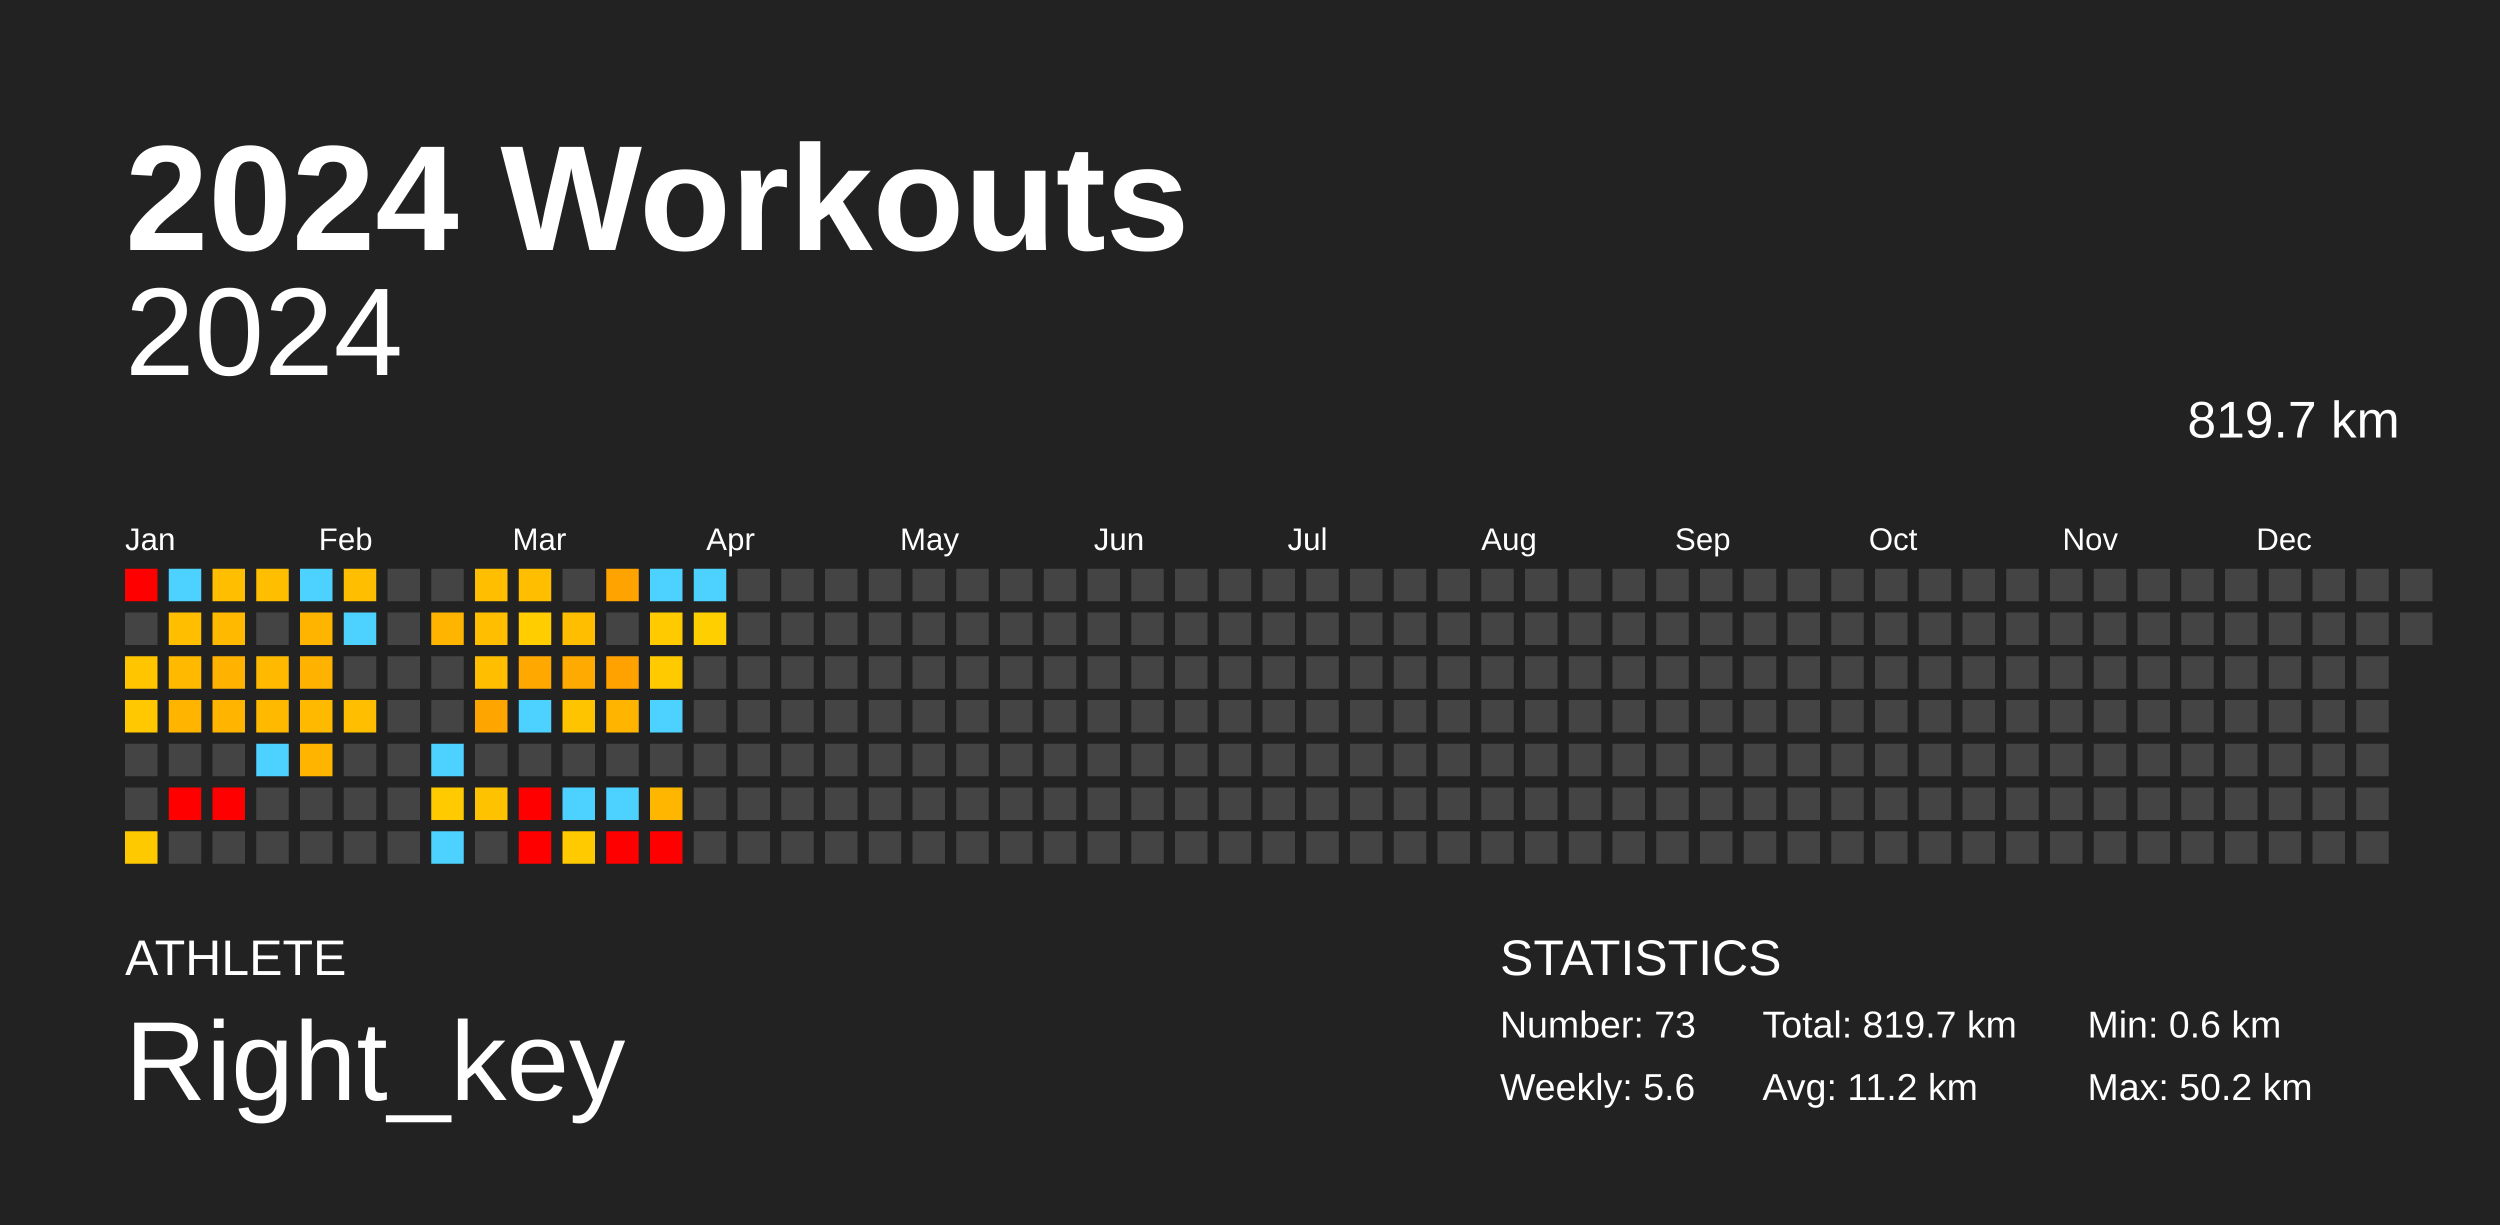
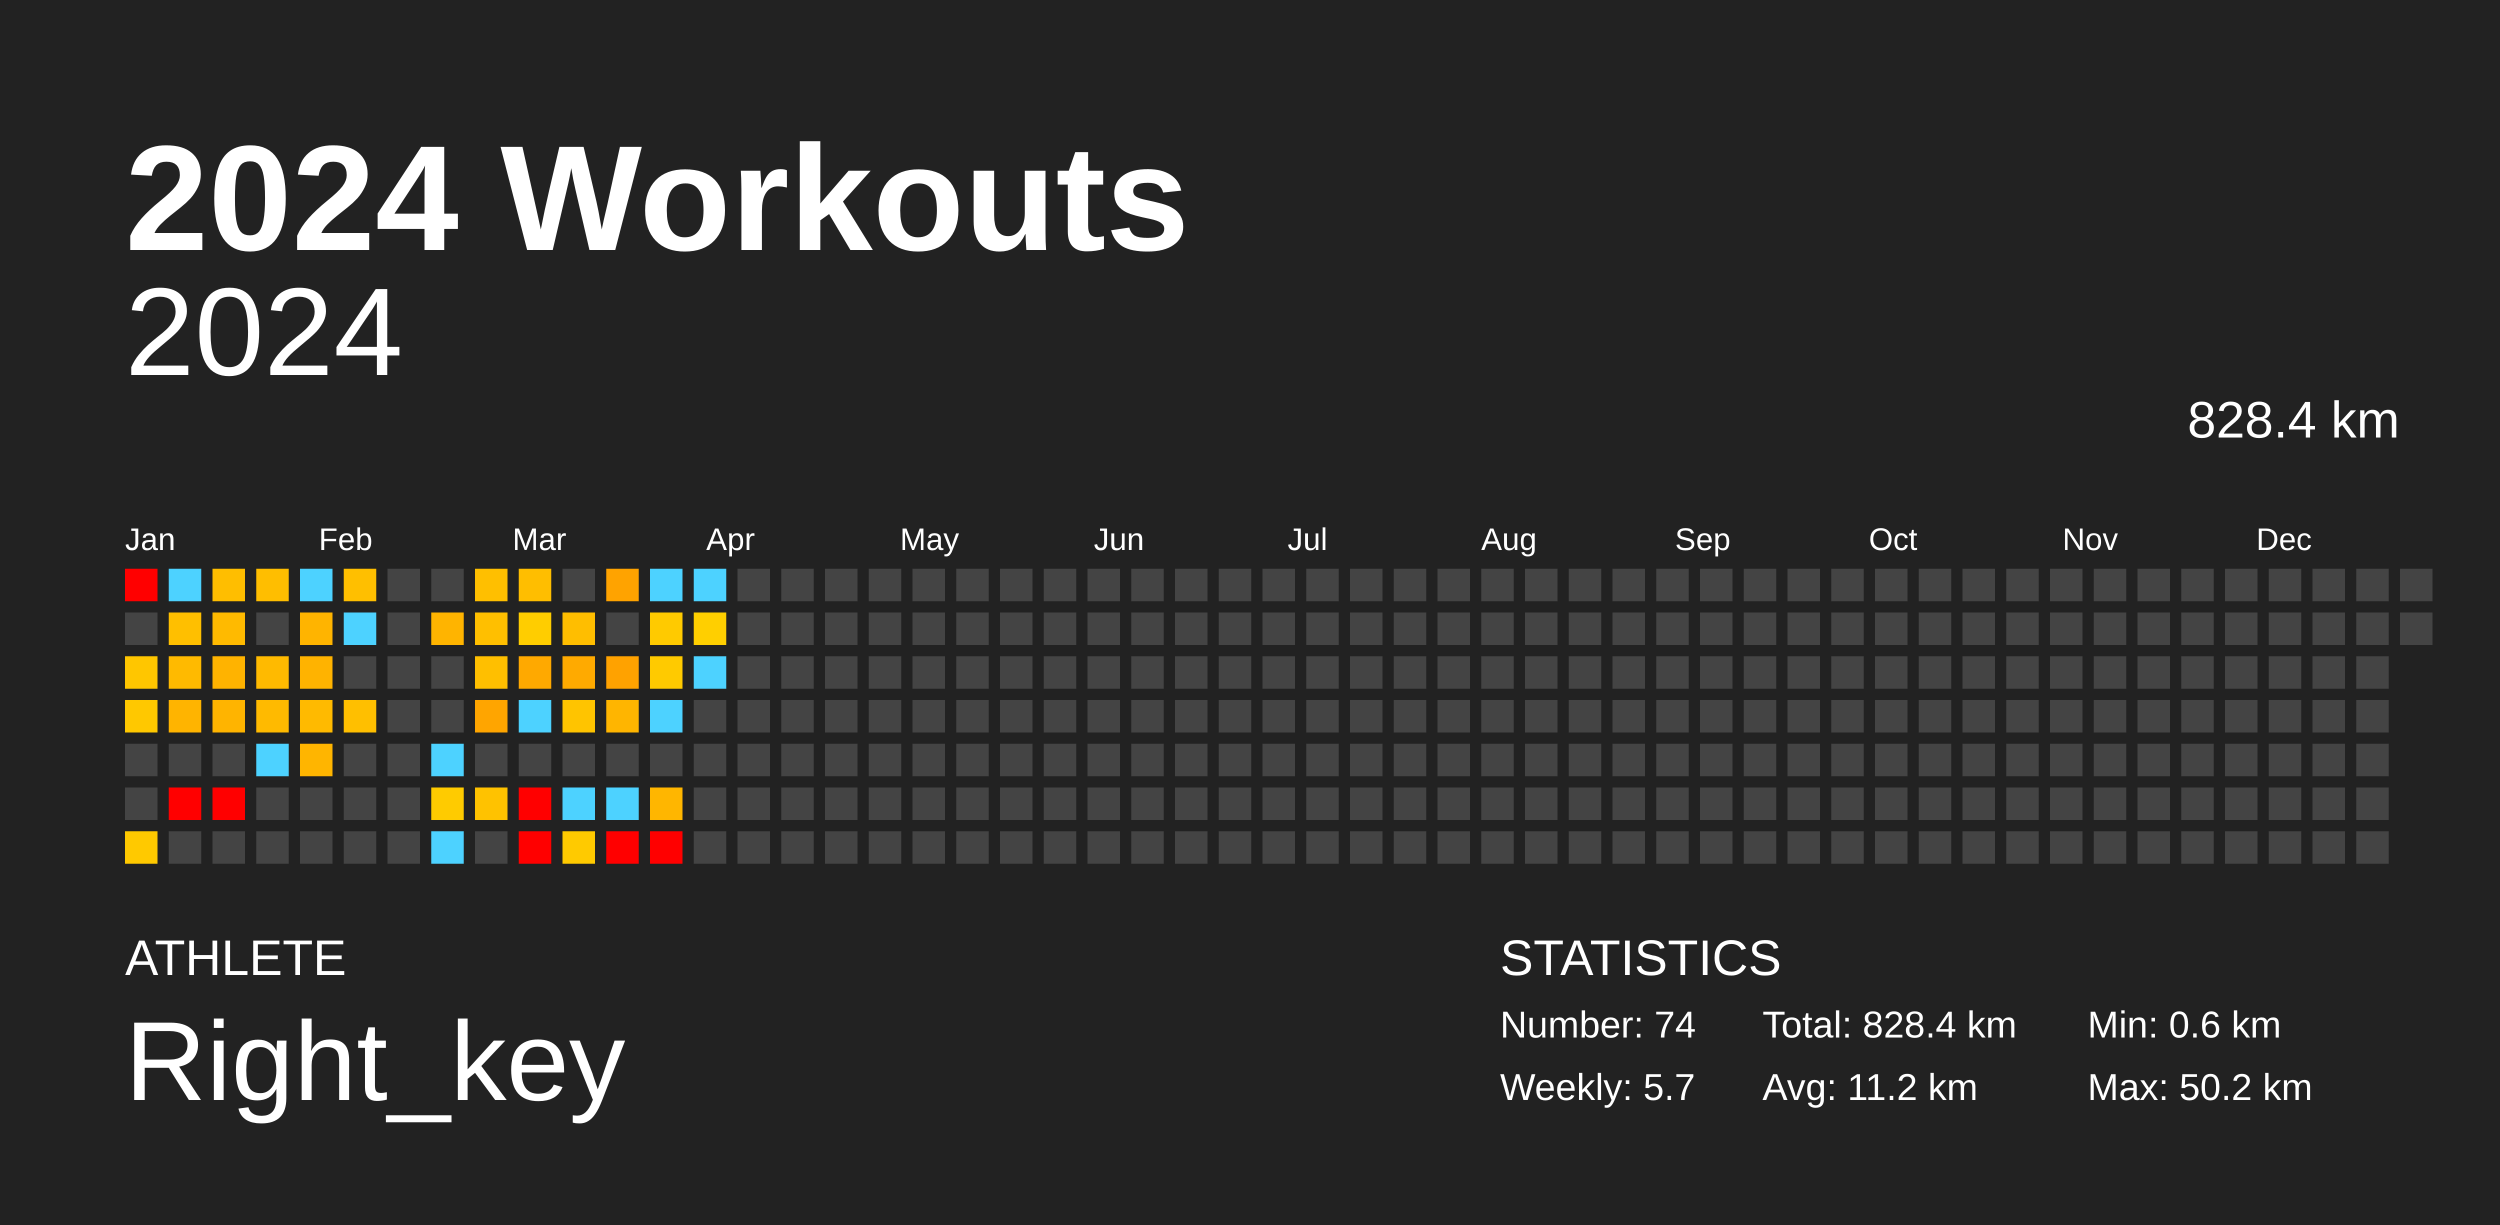
<svg xmlns="http://www.w3.org/2000/svg" baseProfile="full" height="98mm" version="1.1" viewBox="0,0,200,98" width="200mm">
  <defs />
  <rect fill="#222222" height="98" width="200" x="0" y="0" />
  <text fill="#FFFFFF" style="font-size:12px; font-family:Arial; font-weight:bold;" x="10" y="20">2024 Workouts</text>
  <text fill="#FFFFFF" style="font-size:4px; font-family:Arial" x="10" y="78">ATHLETE</text>
  <text fill="#FFFFFF" style="font-size:9px; font-family:Arial" x="10" y="88">Right_key</text>
  <text fill="#FFFFFF" style="font-size:4px; font-family:Arial" x="120" y="78">STATISTICS</text>
-   <text fill="#FFFFFF" style="font-size:3px; font-family:Arial" x="120" y="83">Number: 73</text>
-   <text fill="#FFFFFF" style="font-size:3px; font-family:Arial" x="120" y="88">Weekly: 5.6</text>
-   <text fill="#FFFFFF" style="font-size:3px; font-family:Arial" x="141" y="83">Total: 819.7 km</text>
+   <text fill="#FFFFFF" style="font-size:3px; font-family:Arial" x="120" y="83">Number: 74</text>
+   <text fill="#FFFFFF" style="font-size:3px; font-family:Arial" x="120" y="88">Weekly: 5.7</text>
+   <text fill="#FFFFFF" style="font-size:3px; font-family:Arial" x="141" y="83">Total: 828.4 km</text>
  <text fill="#FFFFFF" style="font-size:3px; font-family:Arial" x="141" y="88">Avg: 11.2 km</text>
  <text fill="#FFFFFF" style="font-size:3px; font-family:Arial" x="167" y="83">Min: 0.6 km</text>
  <text fill="#FFFFFF" style="font-size:3px; font-family:Arial" x="167" y="88">Max: 50.2 km</text>
  <text alignment-baseline="hanging" fill="#FFFFFF" style="font-size:10.0px; font-family:Arial;" x="10" y="30">2024</text>
-   <text alignment-baseline="hanging" fill="#FFFFFF" style="font-size:4.125px; font-family:Arial;" x="175" y="35">819.7 km</text>
+   <text alignment-baseline="hanging" fill="#FFFFFF" style="font-size:4.125px; font-family:Arial;" x="175" y="35">828.4 km</text>
  <text fill="#FFFFFF" style="font-size:2.5px; font-family:Arial" x="10.0" y="44">Jan</text>
  <text fill="#FFFFFF" style="font-size:2.5px; font-family:Arial" x="25.5" y="44">Feb</text>
  <text fill="#FFFFFF" style="font-size:2.5px; font-family:Arial" x="41.0" y="44">Mar</text>
  <text fill="#FFFFFF" style="font-size:2.5px; font-family:Arial" x="56.5" y="44">Apr</text>
  <text fill="#FFFFFF" style="font-size:2.5px; font-family:Arial" x="72.0" y="44">May</text>
  <text fill="#FFFFFF" style="font-size:2.5px; font-family:Arial" x="87.5" y="44">Jun</text>
  <text fill="#FFFFFF" style="font-size:2.5px; font-family:Arial" x="103.0" y="44">Jul</text>
  <text fill="#FFFFFF" style="font-size:2.5px; font-family:Arial" x="118.5" y="44">Aug</text>
  <text fill="#FFFFFF" style="font-size:2.5px; font-family:Arial" x="134.0" y="44">Sep</text>
  <text fill="#FFFFFF" style="font-size:2.5px; font-family:Arial" x="149.5" y="44">Oct</text>
  <text fill="#FFFFFF" style="font-size:2.5px; font-family:Arial" x="165.0" y="44">Nov</text>
  <text fill="#FFFFFF" style="font-size:2.5px; font-family:Arial" x="180.5" y="44">Dec</text>
  <rect fill="red" height="2.6" width="2.6" x="10.0" y="45.5" />
  <rect fill="#444444" height="2.6" width="2.6" x="10.0" y="49.0" />
  <rect fill="#ffc600" height="2.6" width="2.6" x="10.0" y="52.5" />
  <rect fill="#ffc800" height="2.6" width="2.6" x="10.0" y="56.0" />
  <rect fill="#444444" height="2.6" width="2.6" x="10.0" y="59.5" />
  <rect fill="#444444" height="2.6" width="2.6" x="10.0" y="63.0" />
  <rect fill="#ffc900" height="2.6" width="2.6" x="10.0" y="66.5" />
  <rect fill="#4dd2ff" height="2.6" width="2.6" x="13.5" y="45.5" />
  <rect fill="#ffbf00" height="2.6" width="2.6" x="13.5" y="49.0" />
  <rect fill="#ffba00" height="2.6" width="2.6" x="13.5" y="52.5" />
  <rect fill="#ffb400" height="2.6" width="2.6" x="13.5" y="56.0" />
  <rect fill="#444444" height="2.6" width="2.6" x="13.5" y="59.5" />
  <rect fill="red" height="2.6" width="2.6" x="13.5" y="63.0" />
  <rect fill="#444444" height="2.6" width="2.6" x="13.5" y="66.5" />
  <rect fill="#ffbe00" height="2.6" width="2.6" x="17.0" y="45.5" />
  <rect fill="#ffba00" height="2.6" width="2.6" x="17.0" y="49.0" />
  <rect fill="#ffb300" height="2.6" width="2.6" x="17.0" y="52.5" />
  <rect fill="#ffb400" height="2.6" width="2.6" x="17.0" y="56.0" />
  <rect fill="#444444" height="2.6" width="2.6" x="17.0" y="59.5" />
  <rect fill="red" height="2.6" width="2.6" x="17.0" y="63.0" />
  <rect fill="#444444" height="2.6" width="2.6" x="17.0" y="66.5" />
  <rect fill="#ffbe00" height="2.6" width="2.6" x="20.5" y="45.5" />
  <rect fill="#444444" height="2.6" width="2.6" x="20.5" y="49.0" />
  <rect fill="#ffba00" height="2.6" width="2.6" x="20.5" y="52.5" />
  <rect fill="#ffba00" height="2.6" width="2.6" x="20.5" y="56.0" />
  <rect fill="#4dd2ff" height="2.6" width="2.6" x="20.5" y="59.5" />
  <rect fill="#444444" height="2.6" width="2.6" x="20.5" y="63.0" />
  <rect fill="#444444" height="2.6" width="2.6" x="20.5" y="66.5" />
  <rect fill="#4dd2ff" height="2.6" width="2.6" x="24.0" y="45.5" />
  <rect fill="#ffb400" height="2.6" width="2.6" x="24.0" y="49.0" />
  <rect fill="#ffb300" height="2.6" width="2.6" x="24.0" y="52.5" />
  <rect fill="#ffba00" height="2.6" width="2.6" x="24.0" y="56.0" />
  <rect fill="#ffb500" height="2.6" width="2.6" x="24.0" y="59.5" />
  <rect fill="#444444" height="2.6" width="2.6" x="24.0" y="63.0" />
  <rect fill="#444444" height="2.6" width="2.6" x="24.0" y="66.5" />
  <rect fill="#ffbf00" height="2.6" width="2.6" x="27.5" y="45.5" />
  <rect fill="#4dd2ff" height="2.6" width="2.6" x="27.5" y="49.0" />
  <rect fill="#444444" height="2.6" width="2.6" x="27.5" y="52.5" />
  <rect fill="#ffbf00" height="2.6" width="2.6" x="27.5" y="56.0" />
  <rect fill="#444444" height="2.6" width="2.6" x="27.5" y="59.5" />
  <rect fill="#444444" height="2.6" width="2.6" x="27.5" y="63.0" />
  <rect fill="#444444" height="2.6" width="2.6" x="27.5" y="66.5" />
  <rect fill="#444444" height="2.6" width="2.6" x="31.0" y="45.5" />
  <rect fill="#444444" height="2.6" width="2.6" x="31.0" y="49.0" />
  <rect fill="#444444" height="2.6" width="2.6" x="31.0" y="52.5" />
  <rect fill="#444444" height="2.6" width="2.6" x="31.0" y="56.0" />
  <rect fill="#444444" height="2.6" width="2.6" x="31.0" y="59.5" />
  <rect fill="#444444" height="2.6" width="2.6" x="31.0" y="63.0" />
  <rect fill="#444444" height="2.6" width="2.6" x="31.0" y="66.5" />
  <rect fill="#444444" height="2.6" width="2.6" x="34.5" y="45.5" />
  <rect fill="#ffb400" height="2.6" width="2.6" x="34.5" y="49.0" />
  <rect fill="#444444" height="2.6" width="2.6" x="34.5" y="52.5" />
  <rect fill="#444444" height="2.6" width="2.6" x="34.5" y="56.0" />
  <rect fill="#4dd2ff" height="2.6" width="2.6" x="34.5" y="59.5" />
  <rect fill="#ffcb00" height="2.6" width="2.6" x="34.5" y="63.0" />
  <rect fill="#4dd2ff" height="2.6" width="2.6" x="34.5" y="66.5" />
  <rect fill="#ffbf00" height="2.6" width="2.6" x="38.0" y="45.5" />
  <rect fill="#ffbf00" height="2.6" width="2.6" x="38.0" y="49.0" />
  <rect fill="#ffbf00" height="2.6" width="2.6" x="38.0" y="52.5" />
  <rect fill="#ffa500" height="2.6" width="2.6" x="38.0" y="56.0" />
  <rect fill="#444444" height="2.6" width="2.6" x="38.0" y="59.5" />
  <rect fill="#ffc200" height="2.6" width="2.6" x="38.0" y="63.0" />
  <rect fill="#444444" height="2.6" width="2.6" x="38.0" y="66.5" />
  <rect fill="#ffbe00" height="2.6" width="2.6" x="41.5" y="45.5" />
  <rect fill="#ffcd00" height="2.6" width="2.6" x="41.5" y="49.0" />
  <rect fill="#ffa900" height="2.6" width="2.6" x="41.5" y="52.5" />
  <rect fill="#4dd2ff" height="2.6" width="2.6" x="41.5" y="56.0" />
  <rect fill="#444444" height="2.6" width="2.6" x="41.5" y="59.5" />
  <rect fill="red" height="2.6" width="2.6" x="41.5" y="63.0" />
  <rect fill="red" height="2.6" width="2.6" x="41.5" y="66.5" />
  <rect fill="#444444" height="2.6" width="2.6" x="45.0" y="45.5" />
  <rect fill="#ffbe00" height="2.6" width="2.6" x="45.0" y="49.0" />
  <rect fill="#ffaa00" height="2.6" width="2.6" x="45.0" y="52.5" />
  <rect fill="#ffc400" height="2.6" width="2.6" x="45.0" y="56.0" />
  <rect fill="#444444" height="2.6" width="2.6" x="45.0" y="59.5" />
  <rect fill="#4dd2ff" height="2.6" width="2.6" x="45.0" y="63.0" />
  <rect fill="#ffca00" height="2.6" width="2.6" x="45.0" y="66.5" />
  <rect fill="#ffa300" height="2.6" width="2.6" x="48.5" y="45.5" />
  <rect fill="#444444" height="2.6" width="2.6" x="48.5" y="49.0" />
  <rect fill="#ffa200" height="2.6" width="2.6" x="48.5" y="52.5" />
  <rect fill="#ffb500" height="2.6" width="2.6" x="48.5" y="56.0" />
  <rect fill="#444444" height="2.6" width="2.6" x="48.5" y="59.5" />
  <rect fill="#4dd2ff" height="2.6" width="2.6" x="48.5" y="63.0" />
  <rect fill="red" height="2.6" width="2.6" x="48.5" y="66.5" />
  <rect fill="#4dd2ff" height="2.6" width="2.6" x="52.0" y="45.5" />
  <rect fill="#ffca00" height="2.6" width="2.6" x="52.0" y="49.0" />
  <rect fill="#ffca00" height="2.6" width="2.6" x="52.0" y="52.5" />
  <rect fill="#4dd2ff" height="2.6" width="2.6" x="52.0" y="56.0" />
  <rect fill="#444444" height="2.6" width="2.6" x="52.0" y="59.5" />
  <rect fill="#ffb600" height="2.6" width="2.6" x="52.0" y="63.0" />
  <rect fill="red" height="2.6" width="2.6" x="52.0" y="66.5" />
  <rect fill="#4dd2ff" height="2.6" width="2.6" x="55.5" y="45.5" />
  <rect fill="#ffcf00" height="2.6" width="2.6" x="55.5" y="49.0" />
-   <rect fill="#444444" height="2.6" width="2.6" x="55.5" y="52.5" />
+   <rect fill="#4dd2ff" height="2.6" width="2.6" x="55.5" y="52.5" />
  <rect fill="#444444" height="2.6" width="2.6" x="55.5" y="56.0" />
  <rect fill="#444444" height="2.6" width="2.6" x="55.5" y="59.5" />
  <rect fill="#444444" height="2.6" width="2.6" x="55.5" y="63.0" />
  <rect fill="#444444" height="2.6" width="2.6" x="55.5" y="66.5" />
  <rect fill="#444444" height="2.6" width="2.6" x="59.0" y="45.5" />
  <rect fill="#444444" height="2.6" width="2.6" x="59.0" y="49.0" />
  <rect fill="#444444" height="2.6" width="2.6" x="59.0" y="52.5" />
  <rect fill="#444444" height="2.6" width="2.6" x="59.0" y="56.0" />
  <rect fill="#444444" height="2.6" width="2.6" x="59.0" y="59.5" />
  <rect fill="#444444" height="2.6" width="2.6" x="59.0" y="63.0" />
  <rect fill="#444444" height="2.6" width="2.6" x="59.0" y="66.5" />
  <rect fill="#444444" height="2.6" width="2.6" x="62.5" y="45.5" />
  <rect fill="#444444" height="2.6" width="2.6" x="62.5" y="49.0" />
  <rect fill="#444444" height="2.6" width="2.6" x="62.5" y="52.5" />
  <rect fill="#444444" height="2.6" width="2.6" x="62.5" y="56.0" />
  <rect fill="#444444" height="2.6" width="2.6" x="62.5" y="59.5" />
  <rect fill="#444444" height="2.6" width="2.6" x="62.5" y="63.0" />
  <rect fill="#444444" height="2.6" width="2.6" x="62.5" y="66.5" />
  <rect fill="#444444" height="2.6" width="2.6" x="66.0" y="45.5" />
  <rect fill="#444444" height="2.6" width="2.6" x="66.0" y="49.0" />
  <rect fill="#444444" height="2.6" width="2.6" x="66.0" y="52.5" />
  <rect fill="#444444" height="2.6" width="2.6" x="66.0" y="56.0" />
  <rect fill="#444444" height="2.6" width="2.6" x="66.0" y="59.5" />
  <rect fill="#444444" height="2.6" width="2.6" x="66.0" y="63.0" />
  <rect fill="#444444" height="2.6" width="2.6" x="66.0" y="66.5" />
  <rect fill="#444444" height="2.6" width="2.6" x="69.5" y="45.5" />
  <rect fill="#444444" height="2.6" width="2.6" x="69.5" y="49.0" />
  <rect fill="#444444" height="2.6" width="2.6" x="69.5" y="52.5" />
  <rect fill="#444444" height="2.6" width="2.6" x="69.5" y="56.0" />
  <rect fill="#444444" height="2.6" width="2.6" x="69.5" y="59.5" />
  <rect fill="#444444" height="2.6" width="2.6" x="69.5" y="63.0" />
  <rect fill="#444444" height="2.6" width="2.6" x="69.5" y="66.5" />
  <rect fill="#444444" height="2.6" width="2.6" x="73.0" y="45.5" />
  <rect fill="#444444" height="2.6" width="2.6" x="73.0" y="49.0" />
  <rect fill="#444444" height="2.6" width="2.6" x="73.0" y="52.5" />
  <rect fill="#444444" height="2.6" width="2.6" x="73.0" y="56.0" />
  <rect fill="#444444" height="2.6" width="2.6" x="73.0" y="59.5" />
  <rect fill="#444444" height="2.6" width="2.6" x="73.0" y="63.0" />
  <rect fill="#444444" height="2.6" width="2.6" x="73.0" y="66.5" />
  <rect fill="#444444" height="2.6" width="2.6" x="76.5" y="45.5" />
  <rect fill="#444444" height="2.6" width="2.6" x="76.5" y="49.0" />
  <rect fill="#444444" height="2.6" width="2.6" x="76.5" y="52.5" />
  <rect fill="#444444" height="2.6" width="2.6" x="76.5" y="56.0" />
  <rect fill="#444444" height="2.6" width="2.6" x="76.5" y="59.5" />
  <rect fill="#444444" height="2.6" width="2.6" x="76.5" y="63.0" />
  <rect fill="#444444" height="2.6" width="2.6" x="76.5" y="66.5" />
  <rect fill="#444444" height="2.6" width="2.6" x="80.0" y="45.5" />
  <rect fill="#444444" height="2.6" width="2.6" x="80.0" y="49.0" />
  <rect fill="#444444" height="2.6" width="2.6" x="80.0" y="52.5" />
  <rect fill="#444444" height="2.6" width="2.6" x="80.0" y="56.0" />
  <rect fill="#444444" height="2.6" width="2.6" x="80.0" y="59.5" />
  <rect fill="#444444" height="2.6" width="2.6" x="80.0" y="63.0" />
  <rect fill="#444444" height="2.6" width="2.6" x="80.0" y="66.5" />
  <rect fill="#444444" height="2.6" width="2.6" x="83.5" y="45.5" />
  <rect fill="#444444" height="2.6" width="2.6" x="83.5" y="49.0" />
  <rect fill="#444444" height="2.6" width="2.6" x="83.5" y="52.5" />
  <rect fill="#444444" height="2.6" width="2.6" x="83.5" y="56.0" />
  <rect fill="#444444" height="2.6" width="2.6" x="83.5" y="59.5" />
  <rect fill="#444444" height="2.6" width="2.6" x="83.5" y="63.0" />
  <rect fill="#444444" height="2.6" width="2.6" x="83.5" y="66.5" />
  <rect fill="#444444" height="2.6" width="2.6" x="87.0" y="45.5" />
  <rect fill="#444444" height="2.6" width="2.6" x="87.0" y="49.0" />
  <rect fill="#444444" height="2.6" width="2.6" x="87.0" y="52.5" />
  <rect fill="#444444" height="2.6" width="2.6" x="87.0" y="56.0" />
  <rect fill="#444444" height="2.6" width="2.6" x="87.0" y="59.5" />
  <rect fill="#444444" height="2.6" width="2.6" x="87.0" y="63.0" />
  <rect fill="#444444" height="2.6" width="2.6" x="87.0" y="66.5" />
  <rect fill="#444444" height="2.6" width="2.6" x="90.5" y="45.5" />
  <rect fill="#444444" height="2.6" width="2.6" x="90.5" y="49.0" />
  <rect fill="#444444" height="2.6" width="2.6" x="90.5" y="52.5" />
  <rect fill="#444444" height="2.6" width="2.6" x="90.5" y="56.0" />
  <rect fill="#444444" height="2.6" width="2.6" x="90.5" y="59.5" />
  <rect fill="#444444" height="2.6" width="2.6" x="90.5" y="63.0" />
  <rect fill="#444444" height="2.6" width="2.6" x="90.5" y="66.5" />
  <rect fill="#444444" height="2.6" width="2.6" x="94.0" y="45.5" />
  <rect fill="#444444" height="2.6" width="2.6" x="94.0" y="49.0" />
  <rect fill="#444444" height="2.6" width="2.6" x="94.0" y="52.5" />
  <rect fill="#444444" height="2.6" width="2.6" x="94.0" y="56.0" />
  <rect fill="#444444" height="2.6" width="2.6" x="94.0" y="59.5" />
  <rect fill="#444444" height="2.6" width="2.6" x="94.0" y="63.0" />
  <rect fill="#444444" height="2.6" width="2.6" x="94.0" y="66.5" />
  <rect fill="#444444" height="2.6" width="2.6" x="97.5" y="45.5" />
  <rect fill="#444444" height="2.6" width="2.6" x="97.5" y="49.0" />
  <rect fill="#444444" height="2.6" width="2.6" x="97.5" y="52.5" />
  <rect fill="#444444" height="2.6" width="2.6" x="97.5" y="56.0" />
  <rect fill="#444444" height="2.6" width="2.6" x="97.5" y="59.5" />
  <rect fill="#444444" height="2.6" width="2.6" x="97.5" y="63.0" />
  <rect fill="#444444" height="2.6" width="2.6" x="97.5" y="66.5" />
  <rect fill="#444444" height="2.6" width="2.6" x="101.0" y="45.5" />
  <rect fill="#444444" height="2.6" width="2.6" x="101.0" y="49.0" />
  <rect fill="#444444" height="2.6" width="2.6" x="101.0" y="52.5" />
  <rect fill="#444444" height="2.6" width="2.6" x="101.0" y="56.0" />
  <rect fill="#444444" height="2.6" width="2.6" x="101.0" y="59.5" />
  <rect fill="#444444" height="2.6" width="2.6" x="101.0" y="63.0" />
  <rect fill="#444444" height="2.6" width="2.6" x="101.0" y="66.5" />
  <rect fill="#444444" height="2.6" width="2.6" x="104.5" y="45.5" />
  <rect fill="#444444" height="2.6" width="2.6" x="104.5" y="49.0" />
  <rect fill="#444444" height="2.6" width="2.6" x="104.5" y="52.5" />
  <rect fill="#444444" height="2.6" width="2.6" x="104.5" y="56.0" />
  <rect fill="#444444" height="2.6" width="2.6" x="104.5" y="59.5" />
  <rect fill="#444444" height="2.6" width="2.6" x="104.5" y="63.0" />
  <rect fill="#444444" height="2.6" width="2.6" x="104.5" y="66.5" />
  <rect fill="#444444" height="2.6" width="2.6" x="108.0" y="45.5" />
  <rect fill="#444444" height="2.6" width="2.6" x="108.0" y="49.0" />
  <rect fill="#444444" height="2.6" width="2.6" x="108.0" y="52.5" />
  <rect fill="#444444" height="2.6" width="2.6" x="108.0" y="56.0" />
  <rect fill="#444444" height="2.6" width="2.6" x="108.0" y="59.5" />
  <rect fill="#444444" height="2.6" width="2.6" x="108.0" y="63.0" />
  <rect fill="#444444" height="2.6" width="2.6" x="108.0" y="66.5" />
  <rect fill="#444444" height="2.6" width="2.6" x="111.5" y="45.5" />
  <rect fill="#444444" height="2.6" width="2.6" x="111.5" y="49.0" />
  <rect fill="#444444" height="2.6" width="2.6" x="111.5" y="52.5" />
  <rect fill="#444444" height="2.6" width="2.6" x="111.5" y="56.0" />
  <rect fill="#444444" height="2.6" width="2.6" x="111.5" y="59.5" />
  <rect fill="#444444" height="2.6" width="2.6" x="111.5" y="63.0" />
  <rect fill="#444444" height="2.6" width="2.6" x="111.5" y="66.5" />
  <rect fill="#444444" height="2.6" width="2.6" x="115.0" y="45.5" />
  <rect fill="#444444" height="2.6" width="2.6" x="115.0" y="49.0" />
  <rect fill="#444444" height="2.6" width="2.6" x="115.0" y="52.5" />
  <rect fill="#444444" height="2.6" width="2.6" x="115.0" y="56.0" />
  <rect fill="#444444" height="2.6" width="2.6" x="115.0" y="59.5" />
  <rect fill="#444444" height="2.6" width="2.6" x="115.0" y="63.0" />
  <rect fill="#444444" height="2.6" width="2.6" x="115.0" y="66.5" />
  <rect fill="#444444" height="2.6" width="2.6" x="118.5" y="45.5" />
  <rect fill="#444444" height="2.6" width="2.6" x="118.5" y="49.0" />
  <rect fill="#444444" height="2.6" width="2.6" x="118.5" y="52.5" />
  <rect fill="#444444" height="2.6" width="2.6" x="118.5" y="56.0" />
  <rect fill="#444444" height="2.6" width="2.6" x="118.5" y="59.5" />
  <rect fill="#444444" height="2.6" width="2.6" x="118.5" y="63.0" />
  <rect fill="#444444" height="2.6" width="2.6" x="118.5" y="66.5" />
  <rect fill="#444444" height="2.6" width="2.6" x="122.0" y="45.5" />
  <rect fill="#444444" height="2.6" width="2.6" x="122.0" y="49.0" />
  <rect fill="#444444" height="2.6" width="2.6" x="122.0" y="52.5" />
  <rect fill="#444444" height="2.6" width="2.6" x="122.0" y="56.0" />
  <rect fill="#444444" height="2.6" width="2.6" x="122.0" y="59.5" />
  <rect fill="#444444" height="2.6" width="2.6" x="122.0" y="63.0" />
  <rect fill="#444444" height="2.6" width="2.6" x="122.0" y="66.5" />
  <rect fill="#444444" height="2.6" width="2.6" x="125.5" y="45.5" />
  <rect fill="#444444" height="2.6" width="2.6" x="125.5" y="49.0" />
  <rect fill="#444444" height="2.6" width="2.6" x="125.5" y="52.5" />
  <rect fill="#444444" height="2.6" width="2.6" x="125.5" y="56.0" />
  <rect fill="#444444" height="2.6" width="2.6" x="125.5" y="59.5" />
  <rect fill="#444444" height="2.6" width="2.6" x="125.5" y="63.0" />
  <rect fill="#444444" height="2.6" width="2.6" x="125.5" y="66.5" />
  <rect fill="#444444" height="2.6" width="2.6" x="129.0" y="45.5" />
  <rect fill="#444444" height="2.6" width="2.6" x="129.0" y="49.0" />
  <rect fill="#444444" height="2.6" width="2.6" x="129.0" y="52.5" />
  <rect fill="#444444" height="2.6" width="2.6" x="129.0" y="56.0" />
  <rect fill="#444444" height="2.6" width="2.6" x="129.0" y="59.5" />
  <rect fill="#444444" height="2.6" width="2.6" x="129.0" y="63.0" />
  <rect fill="#444444" height="2.6" width="2.6" x="129.0" y="66.5" />
  <rect fill="#444444" height="2.6" width="2.6" x="132.5" y="45.5" />
  <rect fill="#444444" height="2.6" width="2.6" x="132.5" y="49.0" />
  <rect fill="#444444" height="2.6" width="2.6" x="132.5" y="52.5" />
  <rect fill="#444444" height="2.6" width="2.6" x="132.5" y="56.0" />
  <rect fill="#444444" height="2.6" width="2.6" x="132.5" y="59.5" />
  <rect fill="#444444" height="2.6" width="2.6" x="132.5" y="63.0" />
  <rect fill="#444444" height="2.6" width="2.6" x="132.5" y="66.5" />
  <rect fill="#444444" height="2.6" width="2.6" x="136.0" y="45.5" />
  <rect fill="#444444" height="2.6" width="2.6" x="136.0" y="49.0" />
  <rect fill="#444444" height="2.6" width="2.6" x="136.0" y="52.5" />
  <rect fill="#444444" height="2.6" width="2.6" x="136.0" y="56.0" />
  <rect fill="#444444" height="2.6" width="2.6" x="136.0" y="59.5" />
  <rect fill="#444444" height="2.6" width="2.6" x="136.0" y="63.0" />
  <rect fill="#444444" height="2.6" width="2.6" x="136.0" y="66.5" />
  <rect fill="#444444" height="2.6" width="2.6" x="139.5" y="45.5" />
  <rect fill="#444444" height="2.6" width="2.6" x="139.5" y="49.0" />
  <rect fill="#444444" height="2.6" width="2.6" x="139.5" y="52.5" />
  <rect fill="#444444" height="2.6" width="2.6" x="139.5" y="56.0" />
  <rect fill="#444444" height="2.6" width="2.6" x="139.5" y="59.5" />
  <rect fill="#444444" height="2.6" width="2.6" x="139.5" y="63.0" />
  <rect fill="#444444" height="2.6" width="2.6" x="139.5" y="66.5" />
  <rect fill="#444444" height="2.6" width="2.6" x="143.0" y="45.5" />
  <rect fill="#444444" height="2.6" width="2.6" x="143.0" y="49.0" />
  <rect fill="#444444" height="2.6" width="2.6" x="143.0" y="52.5" />
  <rect fill="#444444" height="2.6" width="2.6" x="143.0" y="56.0" />
  <rect fill="#444444" height="2.6" width="2.6" x="143.0" y="59.5" />
  <rect fill="#444444" height="2.6" width="2.6" x="143.0" y="63.0" />
  <rect fill="#444444" height="2.6" width="2.6" x="143.0" y="66.5" />
  <rect fill="#444444" height="2.6" width="2.6" x="146.5" y="45.5" />
  <rect fill="#444444" height="2.6" width="2.6" x="146.5" y="49.0" />
  <rect fill="#444444" height="2.6" width="2.6" x="146.5" y="52.5" />
  <rect fill="#444444" height="2.6" width="2.6" x="146.5" y="56.0" />
  <rect fill="#444444" height="2.6" width="2.6" x="146.5" y="59.5" />
  <rect fill="#444444" height="2.6" width="2.6" x="146.5" y="63.0" />
  <rect fill="#444444" height="2.6" width="2.6" x="146.5" y="66.5" />
  <rect fill="#444444" height="2.6" width="2.6" x="150.0" y="45.5" />
  <rect fill="#444444" height="2.6" width="2.6" x="150.0" y="49.0" />
  <rect fill="#444444" height="2.6" width="2.6" x="150.0" y="52.5" />
  <rect fill="#444444" height="2.6" width="2.6" x="150.0" y="56.0" />
  <rect fill="#444444" height="2.6" width="2.6" x="150.0" y="59.5" />
  <rect fill="#444444" height="2.6" width="2.6" x="150.0" y="63.0" />
  <rect fill="#444444" height="2.6" width="2.6" x="150.0" y="66.5" />
  <rect fill="#444444" height="2.6" width="2.6" x="153.5" y="45.5" />
  <rect fill="#444444" height="2.6" width="2.6" x="153.5" y="49.0" />
  <rect fill="#444444" height="2.6" width="2.6" x="153.5" y="52.5" />
  <rect fill="#444444" height="2.6" width="2.6" x="153.5" y="56.0" />
  <rect fill="#444444" height="2.6" width="2.6" x="153.5" y="59.5" />
  <rect fill="#444444" height="2.6" width="2.6" x="153.5" y="63.0" />
  <rect fill="#444444" height="2.6" width="2.6" x="153.5" y="66.5" />
  <rect fill="#444444" height="2.6" width="2.6" x="157.0" y="45.5" />
  <rect fill="#444444" height="2.6" width="2.6" x="157.0" y="49.0" />
  <rect fill="#444444" height="2.6" width="2.6" x="157.0" y="52.5" />
  <rect fill="#444444" height="2.6" width="2.6" x="157.0" y="56.0" />
  <rect fill="#444444" height="2.6" width="2.6" x="157.0" y="59.5" />
  <rect fill="#444444" height="2.6" width="2.6" x="157.0" y="63.0" />
  <rect fill="#444444" height="2.6" width="2.6" x="157.0" y="66.5" />
  <rect fill="#444444" height="2.6" width="2.6" x="160.5" y="45.5" />
  <rect fill="#444444" height="2.6" width="2.6" x="160.5" y="49.0" />
  <rect fill="#444444" height="2.6" width="2.6" x="160.5" y="52.5" />
  <rect fill="#444444" height="2.6" width="2.6" x="160.5" y="56.0" />
  <rect fill="#444444" height="2.6" width="2.6" x="160.5" y="59.5" />
  <rect fill="#444444" height="2.6" width="2.6" x="160.5" y="63.0" />
  <rect fill="#444444" height="2.6" width="2.6" x="160.5" y="66.5" />
  <rect fill="#444444" height="2.6" width="2.6" x="164.0" y="45.5" />
  <rect fill="#444444" height="2.6" width="2.6" x="164.0" y="49.0" />
  <rect fill="#444444" height="2.6" width="2.6" x="164.0" y="52.5" />
  <rect fill="#444444" height="2.6" width="2.6" x="164.0" y="56.0" />
  <rect fill="#444444" height="2.6" width="2.6" x="164.0" y="59.5" />
  <rect fill="#444444" height="2.6" width="2.6" x="164.0" y="63.0" />
  <rect fill="#444444" height="2.6" width="2.6" x="164.0" y="66.5" />
  <rect fill="#444444" height="2.6" width="2.6" x="167.5" y="45.5" />
  <rect fill="#444444" height="2.6" width="2.6" x="167.5" y="49.0" />
  <rect fill="#444444" height="2.6" width="2.6" x="167.5" y="52.5" />
  <rect fill="#444444" height="2.6" width="2.6" x="167.5" y="56.0" />
  <rect fill="#444444" height="2.6" width="2.6" x="167.5" y="59.5" />
  <rect fill="#444444" height="2.6" width="2.6" x="167.5" y="63.0" />
  <rect fill="#444444" height="2.6" width="2.6" x="167.5" y="66.5" />
  <rect fill="#444444" height="2.6" width="2.6" x="171.0" y="45.5" />
  <rect fill="#444444" height="2.6" width="2.6" x="171.0" y="49.0" />
  <rect fill="#444444" height="2.6" width="2.6" x="171.0" y="52.5" />
  <rect fill="#444444" height="2.6" width="2.6" x="171.0" y="56.0" />
  <rect fill="#444444" height="2.6" width="2.6" x="171.0" y="59.5" />
  <rect fill="#444444" height="2.6" width="2.6" x="171.0" y="63.0" />
  <rect fill="#444444" height="2.6" width="2.6" x="171.0" y="66.5" />
  <rect fill="#444444" height="2.6" width="2.6" x="174.5" y="45.5" />
  <rect fill="#444444" height="2.6" width="2.6" x="174.5" y="49.0" />
  <rect fill="#444444" height="2.6" width="2.6" x="174.5" y="52.5" />
  <rect fill="#444444" height="2.6" width="2.6" x="174.5" y="56.0" />
  <rect fill="#444444" height="2.6" width="2.6" x="174.5" y="59.5" />
  <rect fill="#444444" height="2.6" width="2.6" x="174.5" y="63.0" />
  <rect fill="#444444" height="2.6" width="2.6" x="174.5" y="66.5" />
  <rect fill="#444444" height="2.6" width="2.6" x="178.0" y="45.5" />
  <rect fill="#444444" height="2.6" width="2.6" x="178.0" y="49.0" />
  <rect fill="#444444" height="2.6" width="2.6" x="178.0" y="52.5" />
  <rect fill="#444444" height="2.6" width="2.6" x="178.0" y="56.0" />
  <rect fill="#444444" height="2.6" width="2.6" x="178.0" y="59.5" />
  <rect fill="#444444" height="2.6" width="2.6" x="178.0" y="63.0" />
  <rect fill="#444444" height="2.6" width="2.6" x="178.0" y="66.5" />
  <rect fill="#444444" height="2.6" width="2.6" x="181.5" y="45.5" />
  <rect fill="#444444" height="2.6" width="2.6" x="181.5" y="49.0" />
  <rect fill="#444444" height="2.6" width="2.6" x="181.5" y="52.5" />
  <rect fill="#444444" height="2.6" width="2.6" x="181.5" y="56.0" />
  <rect fill="#444444" height="2.6" width="2.6" x="181.5" y="59.5" />
  <rect fill="#444444" height="2.6" width="2.6" x="181.5" y="63.0" />
  <rect fill="#444444" height="2.6" width="2.6" x="181.5" y="66.5" />
  <rect fill="#444444" height="2.6" width="2.6" x="185.0" y="45.5" />
  <rect fill="#444444" height="2.6" width="2.6" x="185.0" y="49.0" />
  <rect fill="#444444" height="2.6" width="2.6" x="185.0" y="52.5" />
  <rect fill="#444444" height="2.6" width="2.6" x="185.0" y="56.0" />
  <rect fill="#444444" height="2.6" width="2.6" x="185.0" y="59.5" />
  <rect fill="#444444" height="2.6" width="2.6" x="185.0" y="63.0" />
  <rect fill="#444444" height="2.6" width="2.6" x="185.0" y="66.5" />
  <rect fill="#444444" height="2.6" width="2.6" x="188.5" y="45.5" />
  <rect fill="#444444" height="2.6" width="2.6" x="188.5" y="49.0" />
  <rect fill="#444444" height="2.6" width="2.6" x="188.5" y="52.5" />
  <rect fill="#444444" height="2.6" width="2.6" x="188.5" y="56.0" />
  <rect fill="#444444" height="2.6" width="2.6" x="188.5" y="59.5" />
  <rect fill="#444444" height="2.6" width="2.6" x="188.5" y="63.0" />
  <rect fill="#444444" height="2.6" width="2.6" x="188.5" y="66.5" />
  <rect fill="#444444" height="2.6" width="2.6" x="192.0" y="45.5" />
  <rect fill="#444444" height="2.6" width="2.6" x="192.0" y="49.0" />
</svg>
